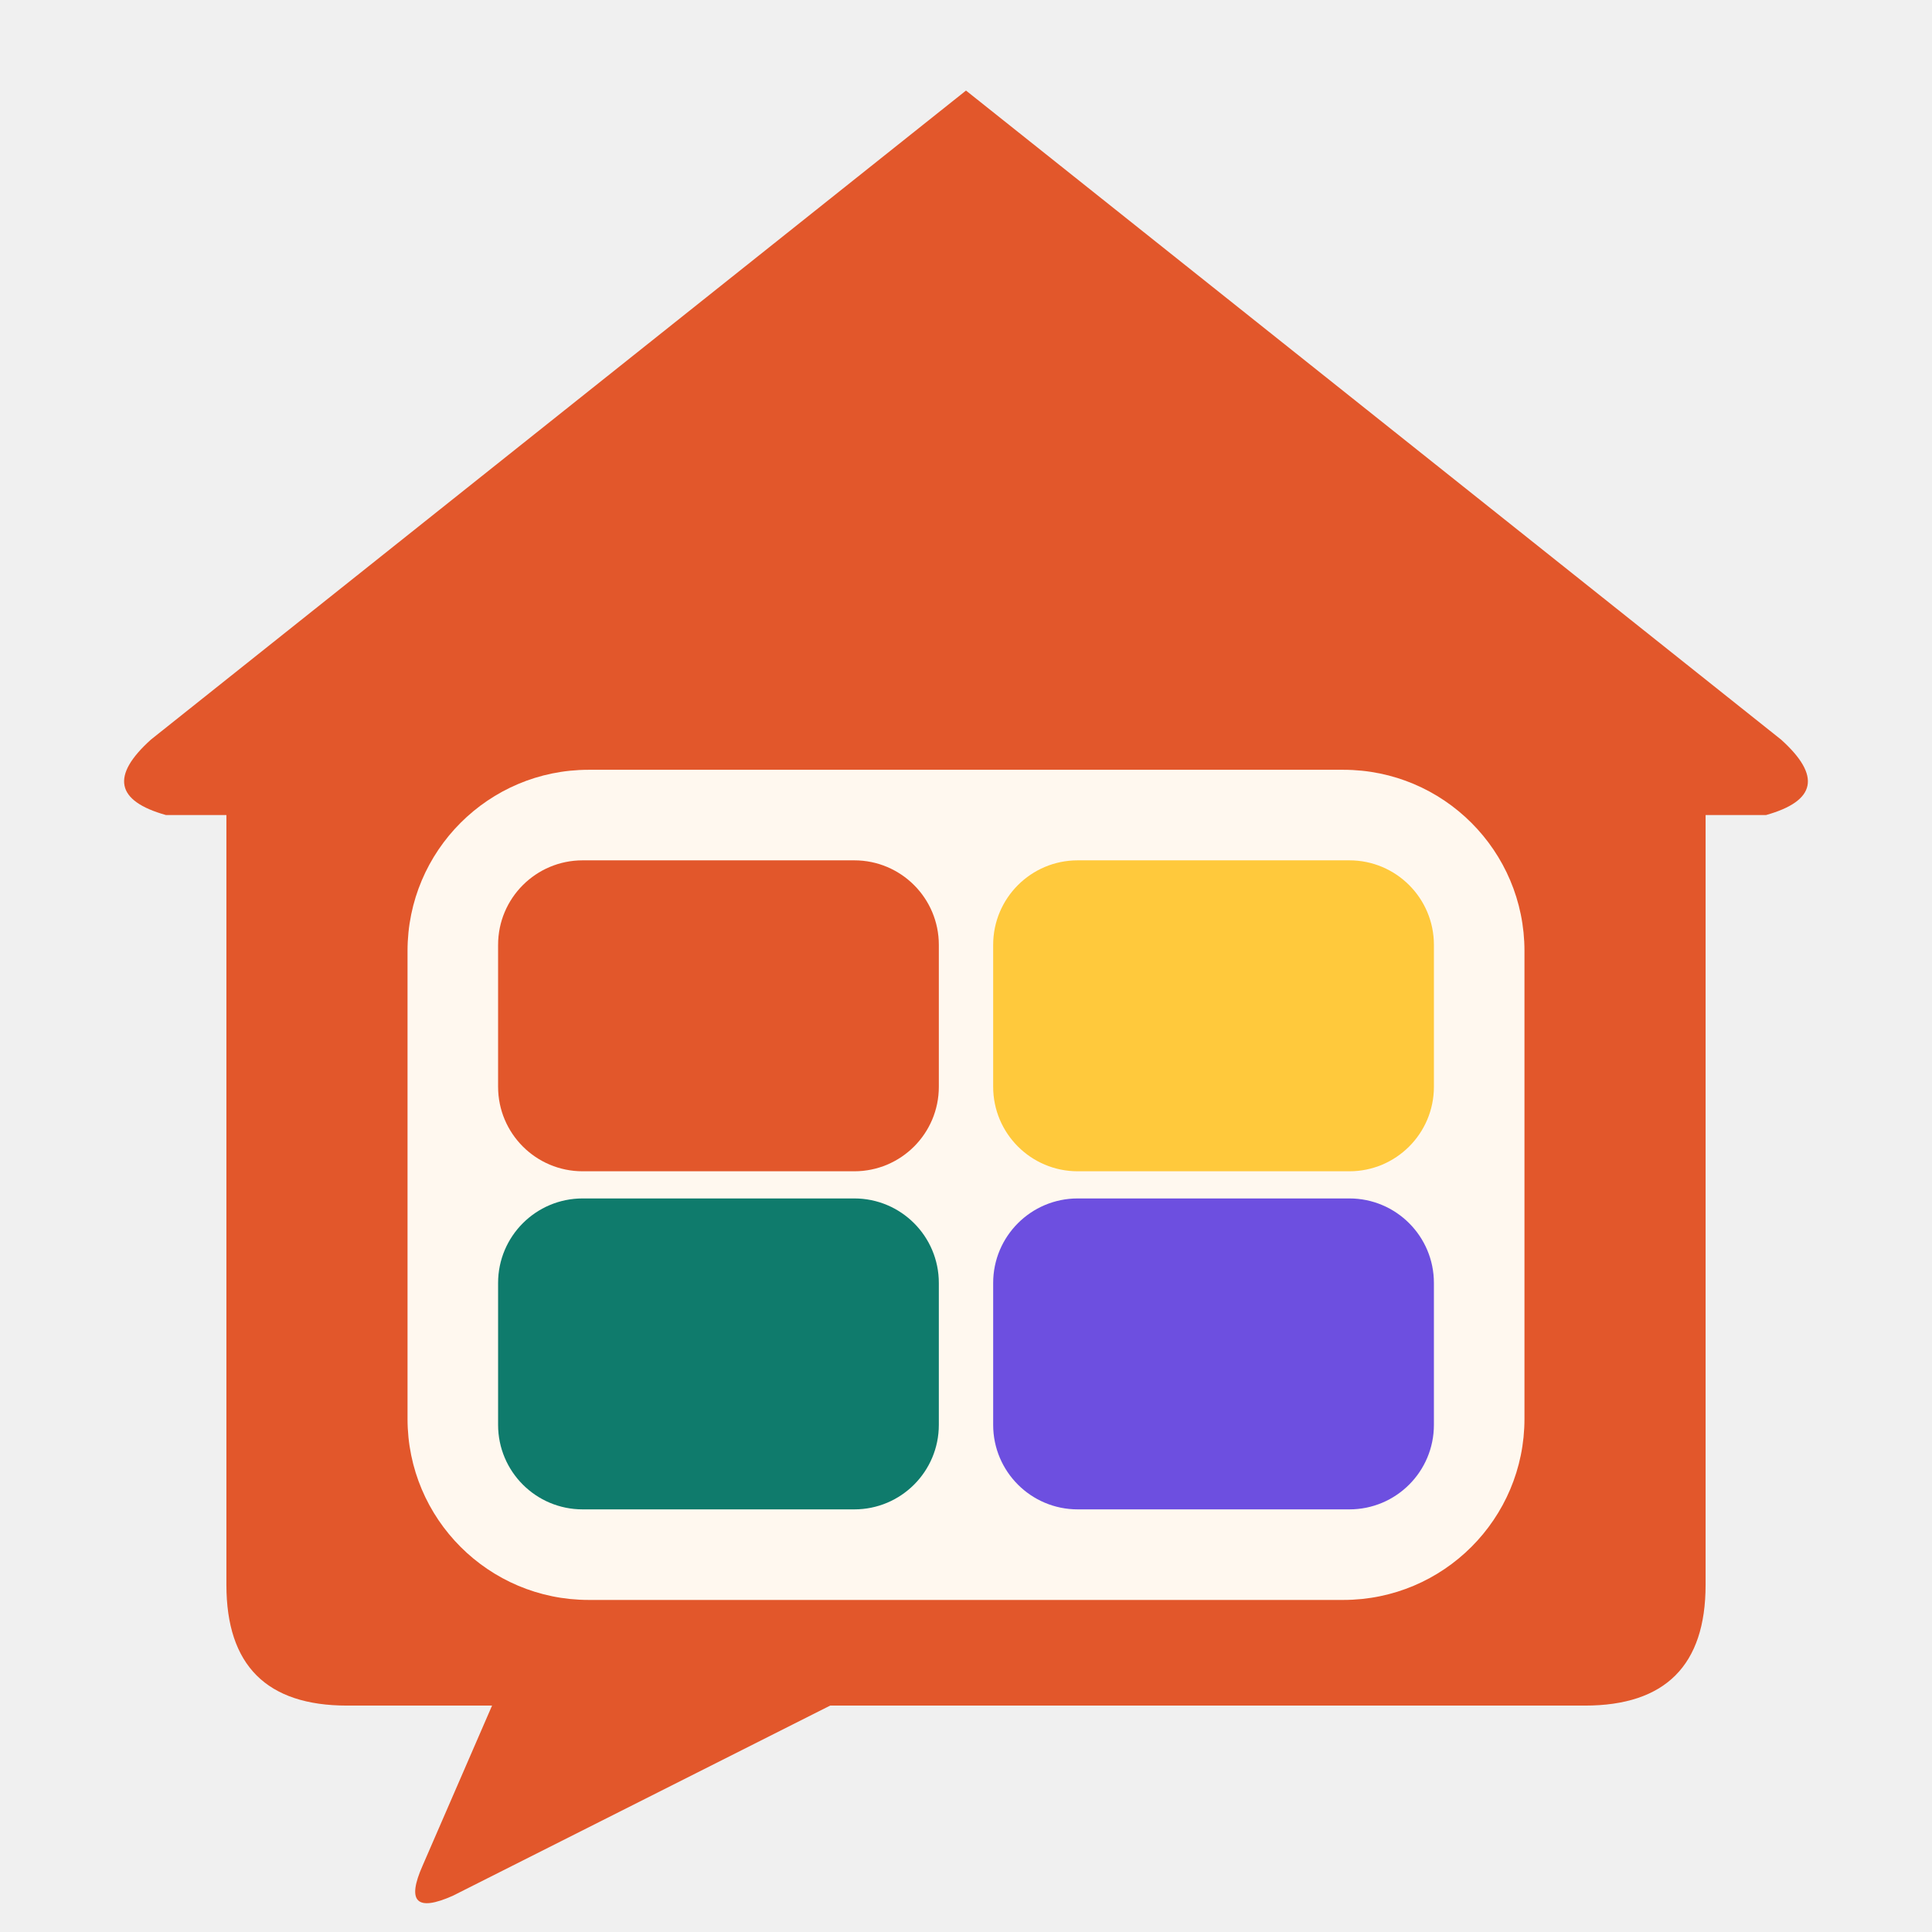
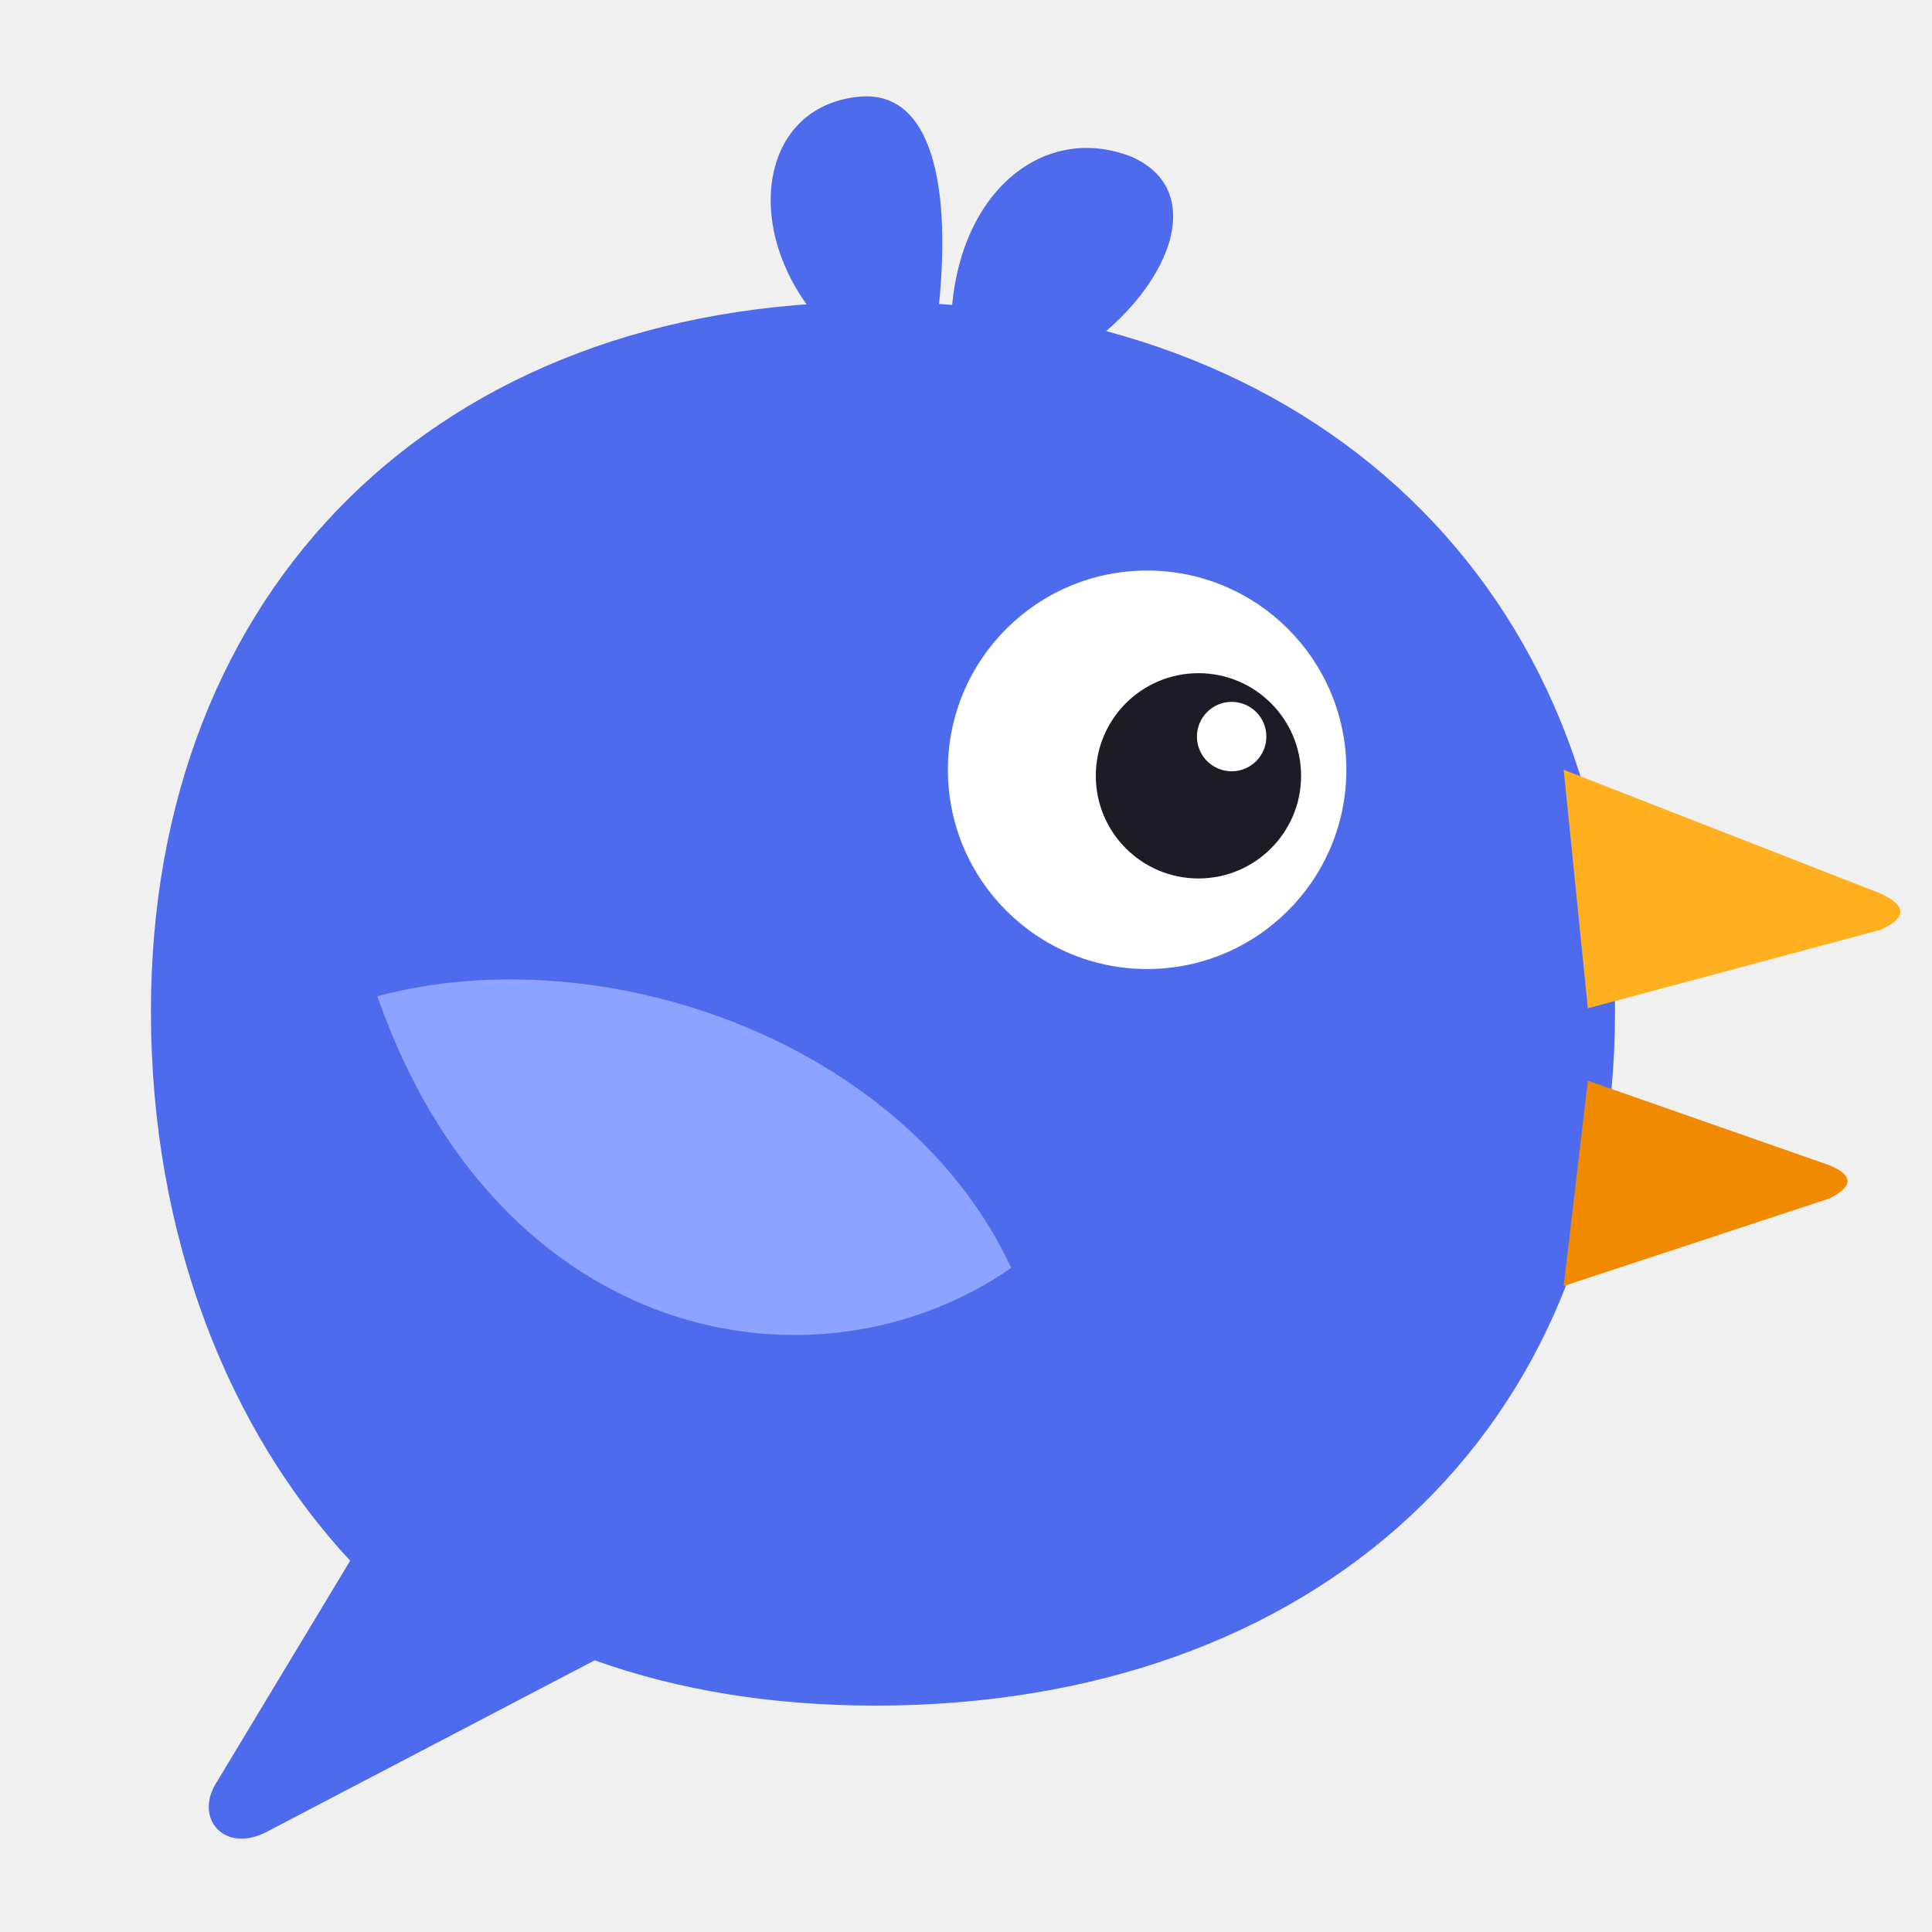
<svg xmlns="http://www.w3.org/2000/svg" viewBox="0 0 64 64">
-   <path d="M32 3 L59 24.5 Q61 26.3 58.5 27 L56.5 27 L56.5 52.5 Q56.5 56.5 52.5 56.5 L27.5 56.5 L15 62.8 Q13.2 63.6 14 61.8 L16.3 56.5 L11.5 56.5 Q7.5 56.5 7.5 52.5 L7.5 27 L5.5 27 Q3 26.3 5 24.5 Z" fill="#e2572b" />
-   <rect x="13.5" y="25.5" width="37" height="27.5" rx="6" fill="#fff8ef" />
-   <rect x="16.5" y="28.5" width="14.6" height="10.3" rx="2.8" fill="#e2572b" />
-   <rect x="32.9" y="28.5" width="14.6" height="10.3" rx="2.8" fill="#ffc93c" />
-   <rect x="16.5" y="39.7" width="14.6" height="10.3" rx="2.8" fill="#0f7b6c" />
-   <rect x="32.9" y="39.7" width="14.6" height="10.3" rx="2.8" fill="#6d4fe0" />
+   <path d="M27.5 11 C24.5 8 25 3.5 28.5 3.2 C31 3 31.6 6.5 31 11 Z" fill="#4f6bed" />
+   <path d="M31.5 11 C31.5 6.5 34.5 4 37.5 5.2 C40.2 6.4 38.6 10 35.2 12 Z" fill="#4f6bed" />
+   <path d="M29 10 C43.5 10 53.5 19.5 53.5 33.5 C53.5 47.5 43.5 56.5 29 56.5 C25.6 56.5 22.5 56 19.7 55 L8.8 60.7 C7.4 61.4 6.4 60.2 7.2 59 L11.6 51.7 C7.6 47.4 5 41 5 33.5 C5 19.5 14.5 10 29 10 Z" fill="#4f6bed" />
+   <path d="M51.8 25.5 L62.3 29.6 Q63.6 30.2 62.3 30.8 L52.6 33.4 Z" fill="#ffb020" />
+   <path d="M52.6 35.8 L60.6 38.6 Q61.8 39.1 60.6 39.7 L51.8 42.6 Z" fill="#f08a00" />
+   <circle cx="38" cy="25.5" r="6.6" fill="#fff" />
+   <circle cx="39.7" cy="25.7" r="3.4" fill="#1d1b26" />
+   <circle cx="40.8" cy="24.4" r="1.15" fill="#fff" />
+   <path d="M12.5 33 C20 31 30 34.5 33.5 42 C27 46.5 16.5 44.5 12.5 33 Z" fill="#8ea2ff" />
</svg>
